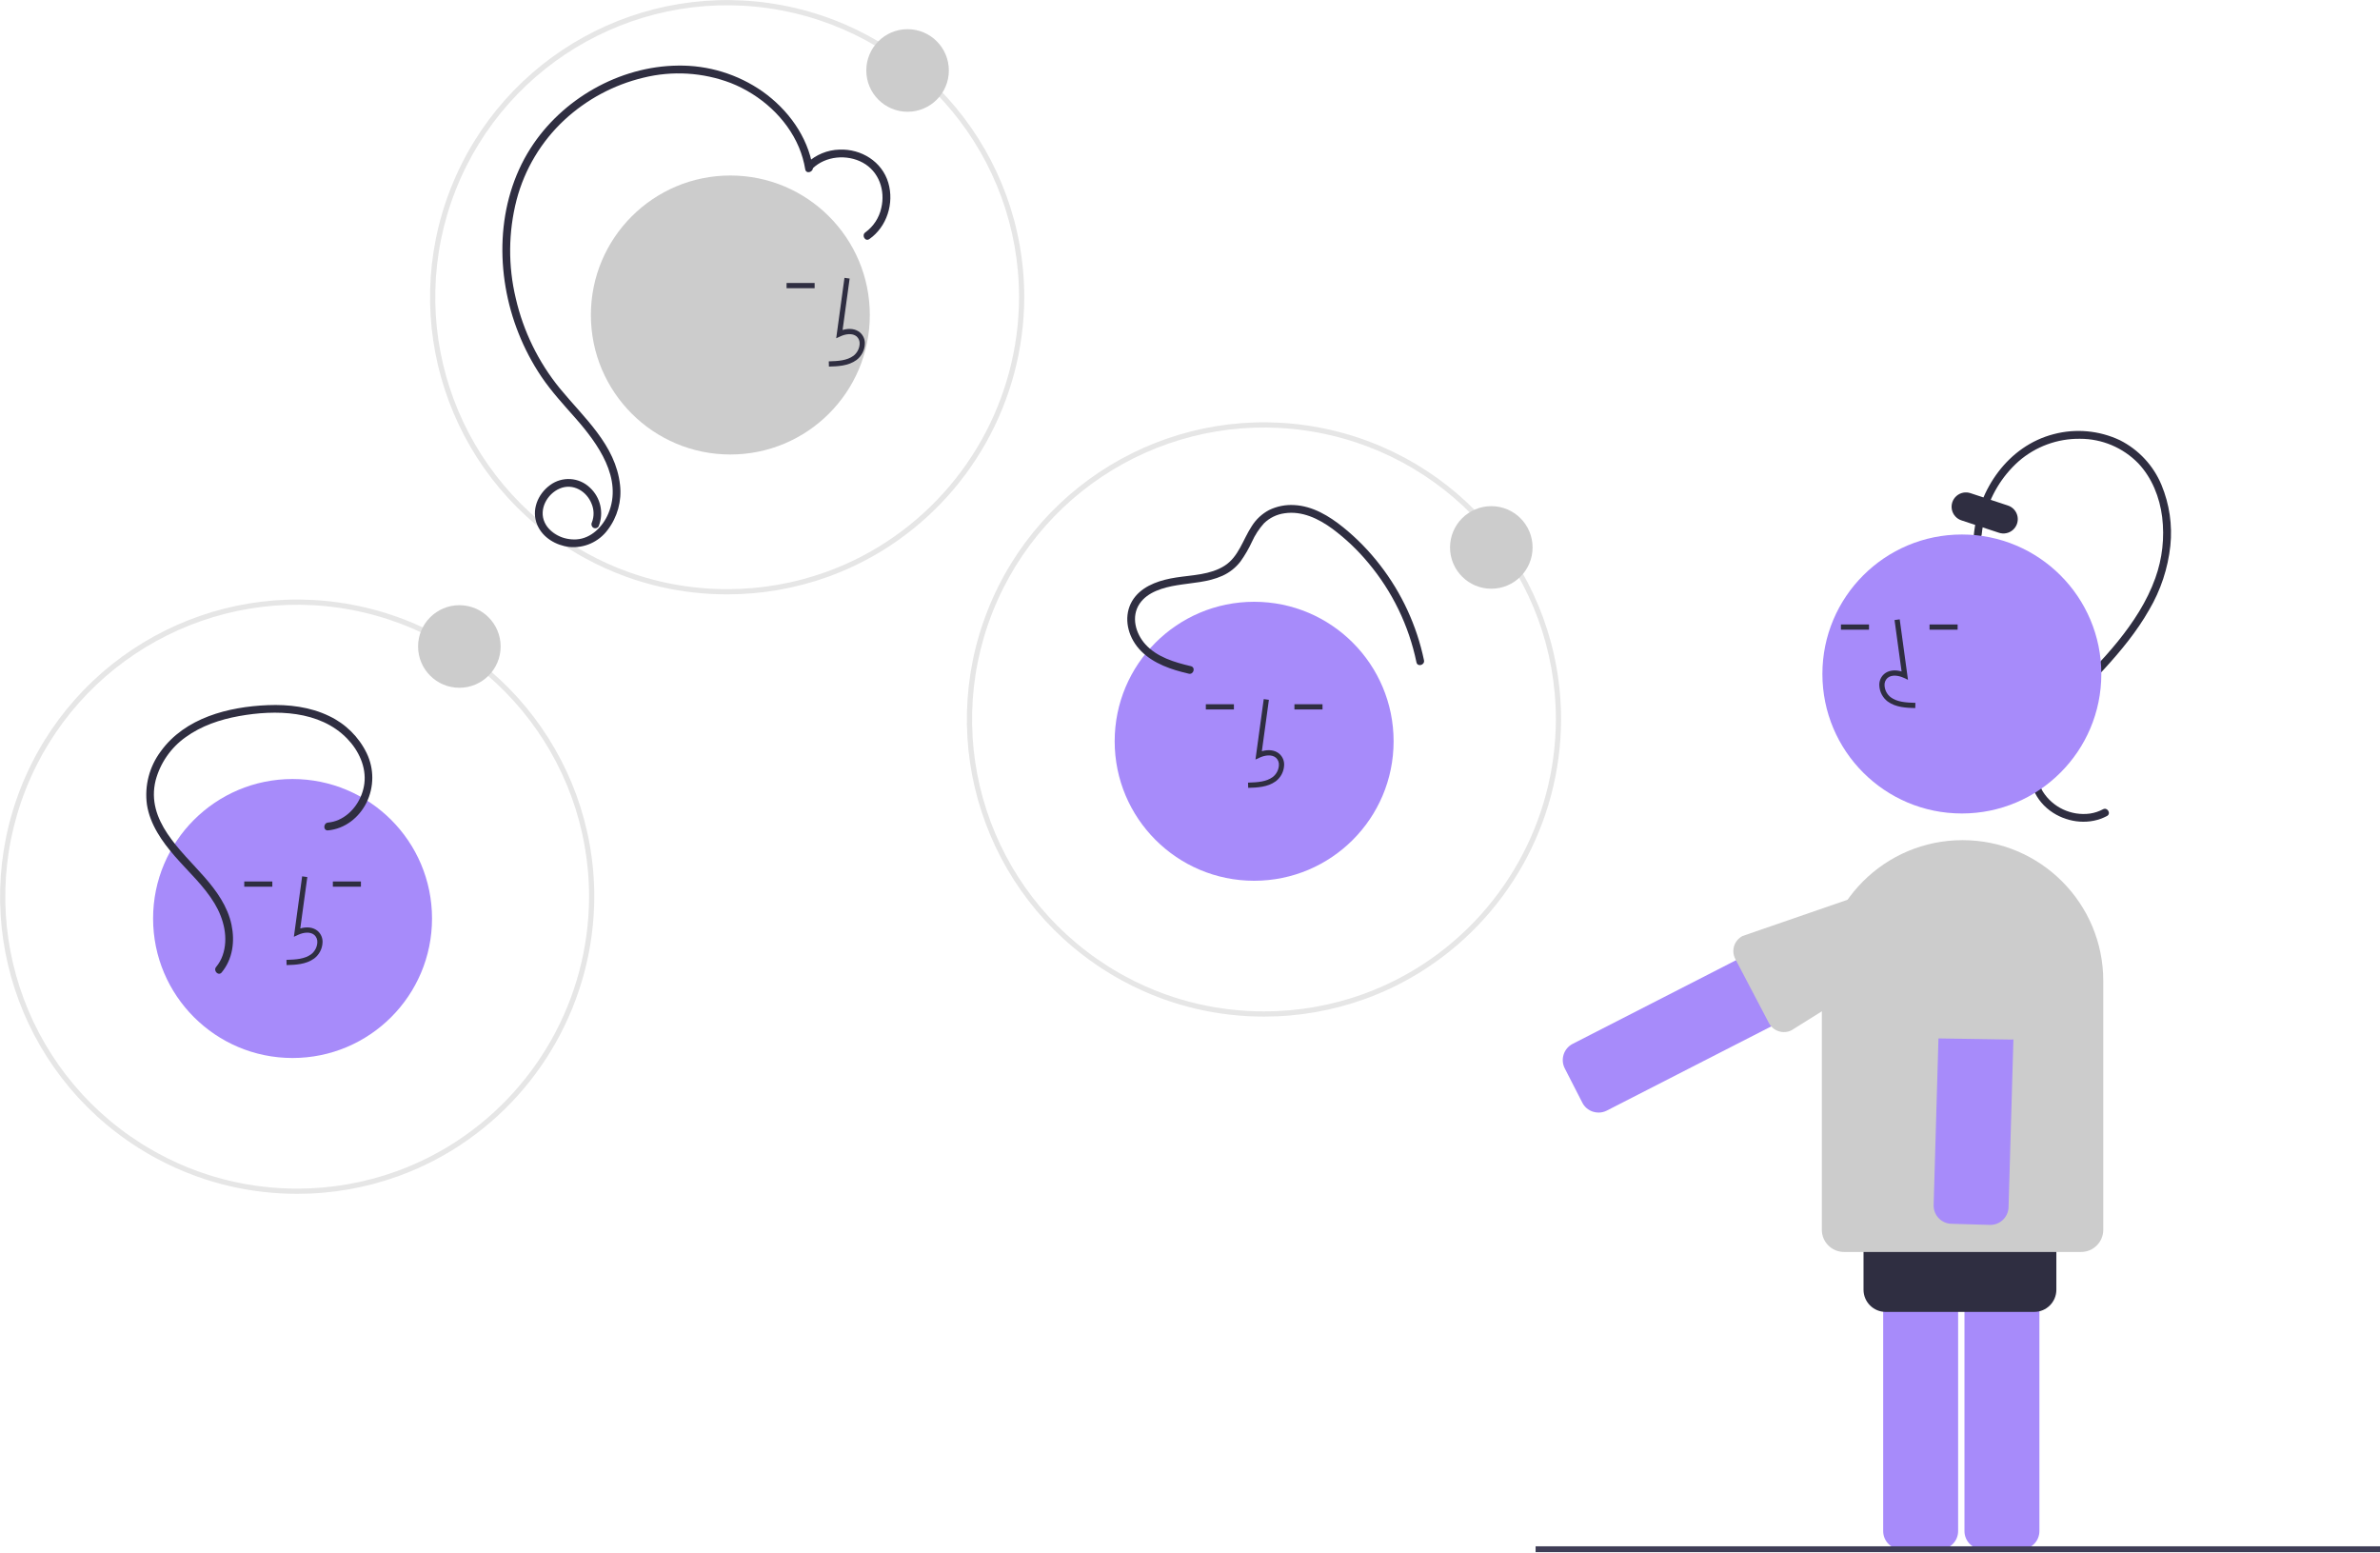
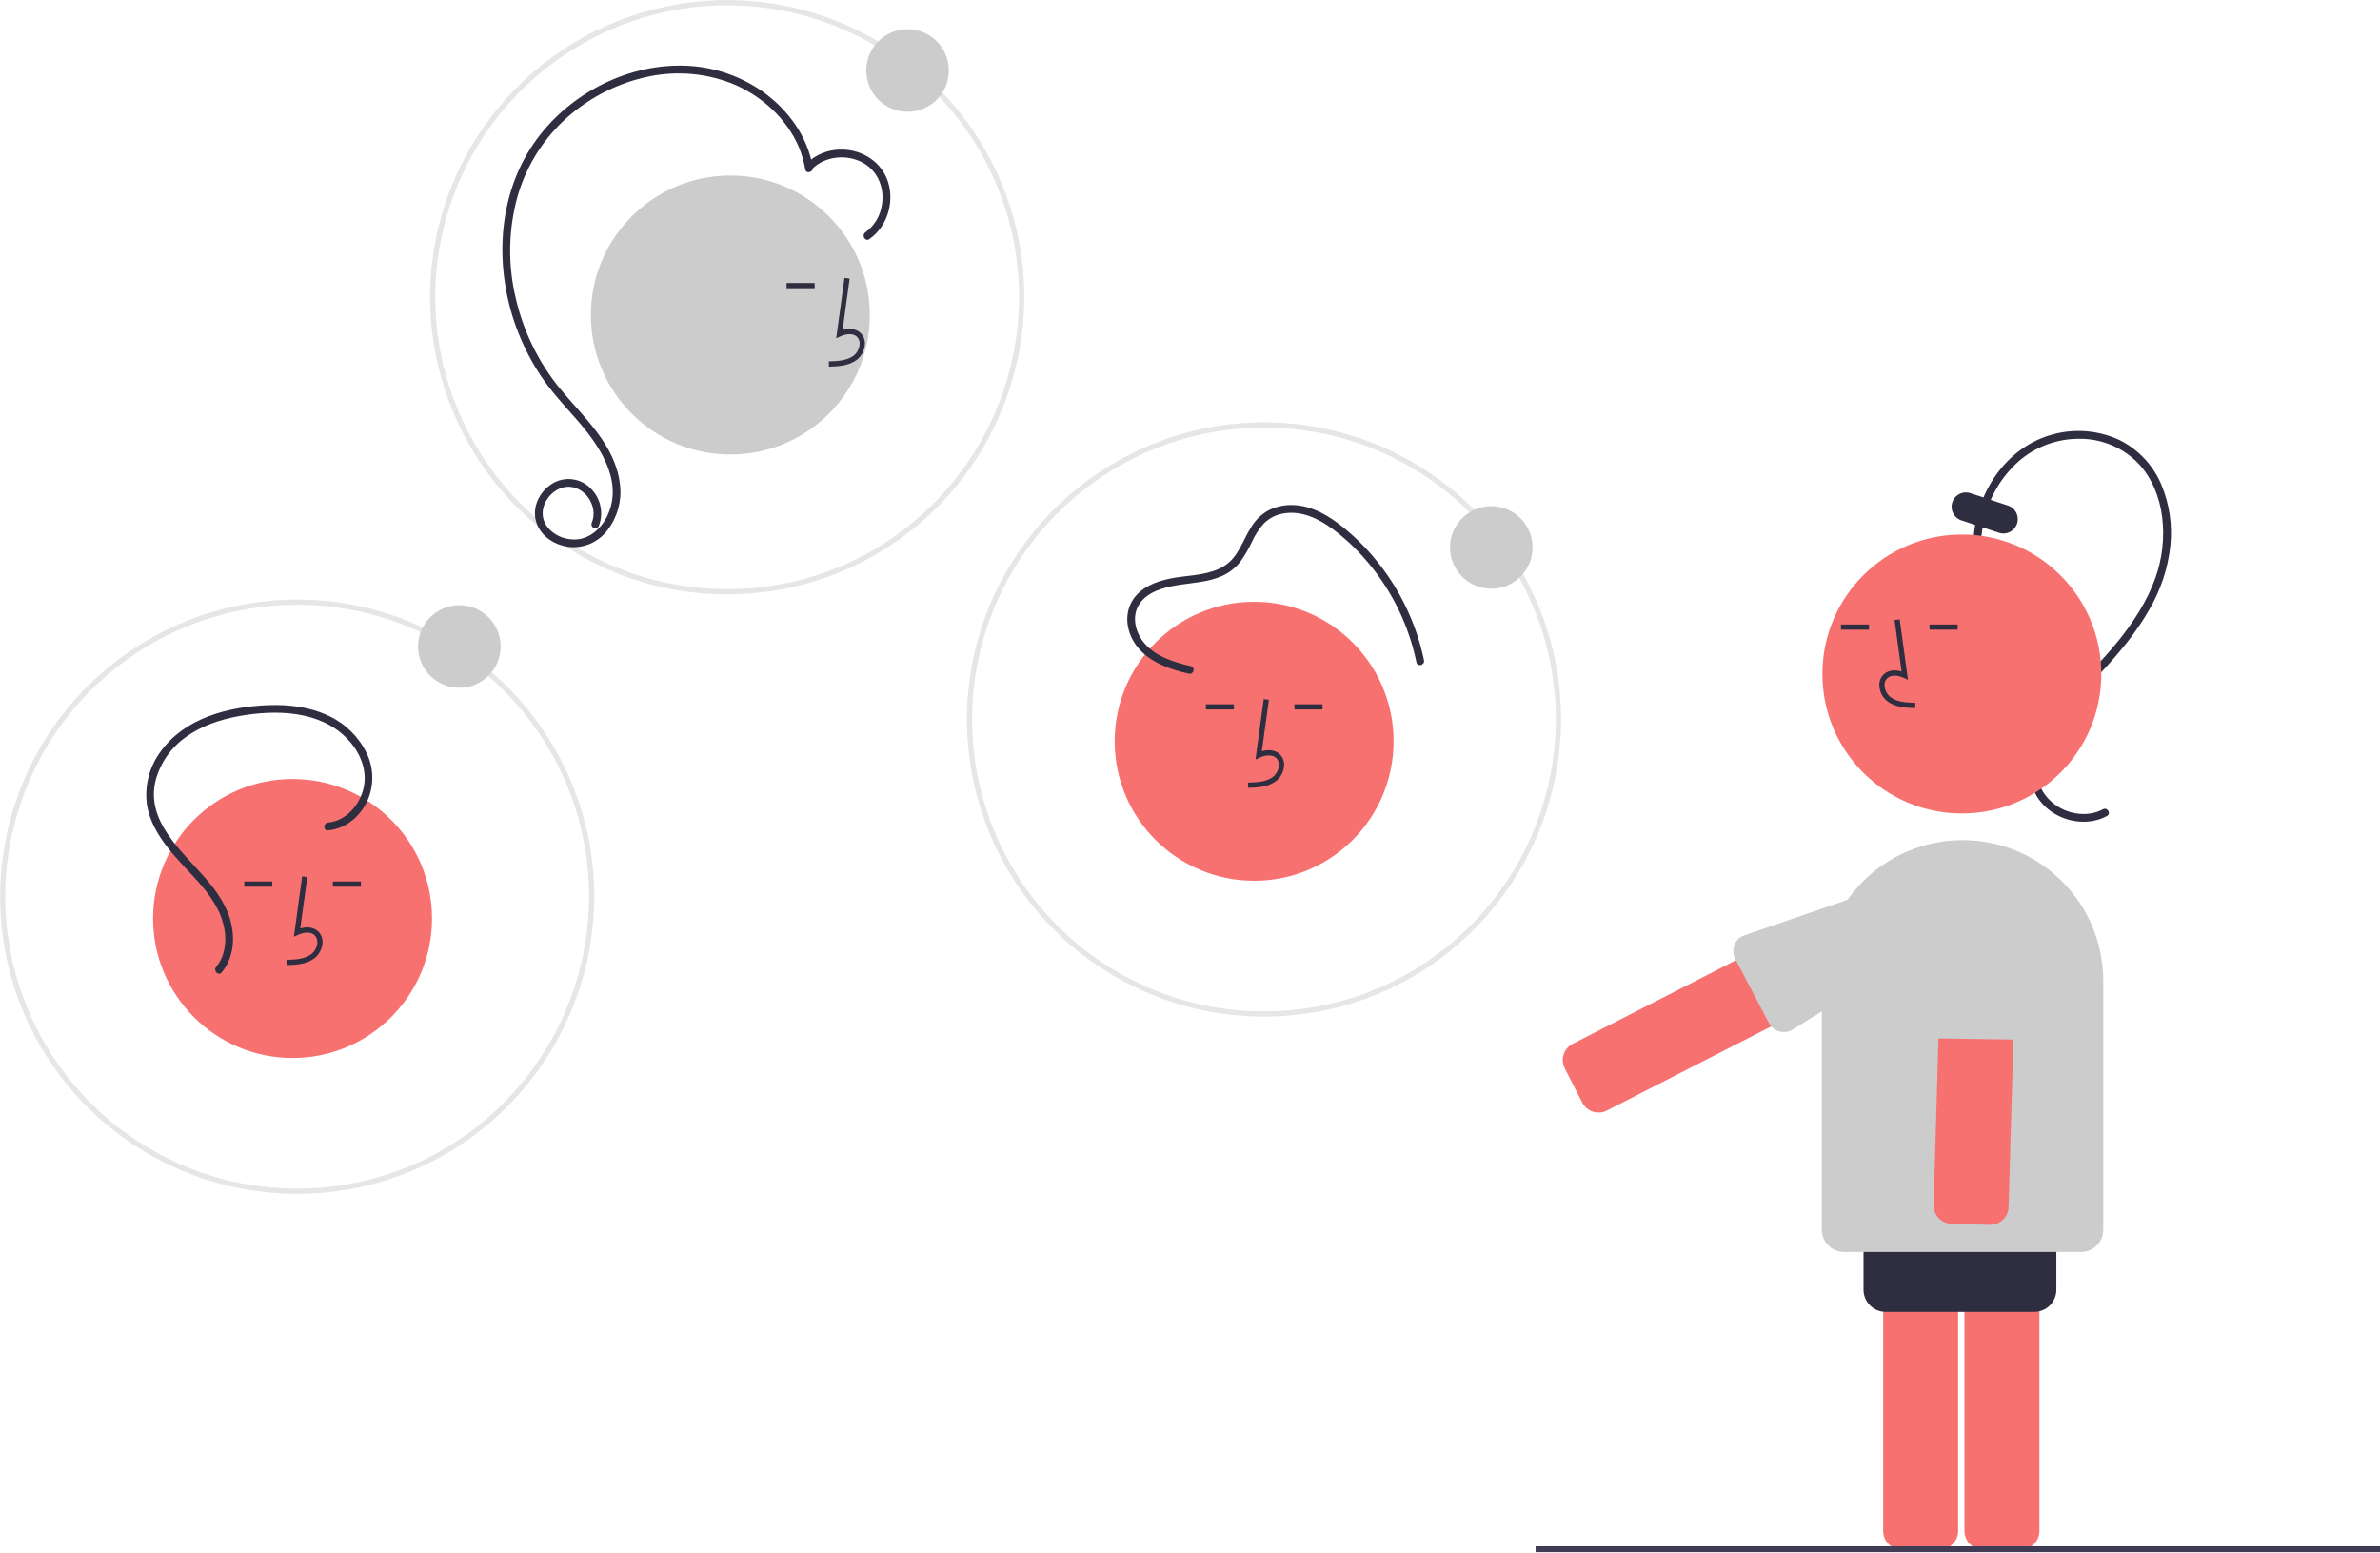
<svg xmlns="http://www.w3.org/2000/svg" id="acb0935a-a5d3-4db2-8c3a-1d54a68cd318" data-name="Layer 1" width="913.307" height="595.513" viewBox="0 0 913.307 595.513">
-   <path d="M887.763,746.68H873.004a7.008,7.008,0,0,1-7-7V616.667a7.008,7.008,0,0,1,7-7h14.759a7.008,7.008,0,0,1,7,7V739.68A7.008,7.008,0,0,1,887.763,746.68Z" transform="translate(-143.3464 -152.2437)" fill="#A78BFA" />
-   <path d="M918.956,746.68H904.196a7.008,7.008,0,0,1-7-7V616.667a7.008,7.008,0,0,1,7-7h14.76a7.008,7.008,0,0,1,7,7V739.68A7.008,7.008,0,0,1,918.956,746.68Z" transform="translate(-143.3464 -152.2437)" fill="#A78BFA" />
+   <path d="M887.763,746.68H873.004a7.008,7.008,0,0,1-7-7V616.667a7.008,7.008,0,0,1,7-7h14.759a7.008,7.008,0,0,1,7,7V739.68A7.008,7.008,0,0,1,887.763,746.68Z" transform="translate(-143.3464 -152.2437)" fill="#f87171" />
+   <path d="M918.956,746.68H904.196a7.008,7.008,0,0,1-7-7V616.667a7.008,7.008,0,0,1,7-7h14.76a7.008,7.008,0,0,1,7,7V739.68A7.008,7.008,0,0,1,918.956,746.68Z" transform="translate(-143.3464 -152.2437)" fill="#f87171" />
  <path d="M923.96,655.585h-57a8.51,8.51,0,0,1-8.5-8.5v-16a8.51,8.51,0,0,1,8.5-8.5h57a8.51,8.51,0,0,1,8.5,8.5v16A8.51,8.51,0,0,1,923.96,655.585Z" transform="translate(-143.3464 -152.2437)" fill="#2f2e41" />
  <path d="M900.806,357.308c1.742-17.359,13.15-33.959,30.567-38.477a37.3,37.3,0,0,1,25.475,2.311,33.729,33.729,0,0,1,15.956,17.171,47.98,47.98,0,0,1,3.402,23.311,61.339,61.339,0,0,1-8.117,24.556c-4.724,8.329-10.867,15.774-17.315,22.815-6.57,7.173-14.002,13.773-19.53,21.827-4.903,7.142-8.845,16.843-4.014,25.063a18.511,18.511,0,0,0,18.183,8.494,15.414,15.414,0,0,0,4.947-1.642c1.703-.909,3.22,1.68,1.514,2.59-6.47,3.454-14.515,2.672-20.627-1.213-7.045-4.477-10.19-12.379-8.87-20.548,1.506-9.313,8-17.31,14.235-24.013,6.513-7.003,13.335-13.689,19.368-21.128,5.959-7.348,11.28-15.459,14.47-24.418a51.06,51.06,0,0,0,2.61-23.387c-.95-7.537-3.881-15.006-9.139-20.582a31.115,31.115,0,0,0-22.385-9.446,35.198,35.198,0,0,0-23.59,8.673,42.746,42.746,0,0,0-13.028,21.719,44.018,44.018,0,0,0-1.11,6.324c-.191,1.903-3.193,1.923-3,0Z" transform="translate(-143.3464 -152.2437)" fill="#2f2e41" />
  <path d="M910.352,356.62,896.108,351.917a5.5,5.5,0,1,1,3.449-10.444l14.244,4.703a5.5,5.5,0,1,1-3.449,10.444Z" transform="translate(-143.3464 -152.2437)" fill="#2f2e41" />
  <rect x="589.275" y="593.272" width="324.033" height="2.241" fill="#3f3d56" />
  <path d="M628.322,542.285a114.633,114.633,0,0,1-25.717-2.926,113.133,113.133,0,0,1-12.801-3.774h-0l-.175-.06a113.828,113.828,0,0,1-15.638-7.043c-1.292-.694-2.598-1.439-3.877-2.211-.88-.521-1.748-1.055-2.616-1.6A114.007,114.007,0,1,1,742.4,428.285v-.001a114.571,114.571,0,0,1-54.75,97.405c-1.958,1.194-3.978,2.339-6.172,3.499-2.984,1.58-6.033,3.018-9.072,4.279l-.563.241c-1.051.435-2.103.85-3.164,1.243-.483.188-.991.38-1.499.563a113.947,113.947,0,0,1-38.746,6.77Zm-38.169-8.697.167.057A110.928,110.928,0,0,0,603.056,537.41a112.577,112.577,0,0,0,25.268,2.875c.036,0,.073.002.11,0a111.959,111.959,0,0,0,38.068-6.65c.492-.178.984-.364,1.467-.553.842-.312,1.668-.634,2.492-.968v-.001l.622-.264c3.165-1.292,6.348-2.781,9.46-4.429,2.159-1.142,4.143-2.267,6.067-3.439a112.562,112.562,0,0,0,53.791-95.695v-.001A112.007,112.007,0,1,0,568.564,522.979c.851.534,1.703,1.059,2.575,1.575,1.259.759,2.536,1.487,3.804,2.169A111.849,111.849,0,0,0,590.153,533.588Z" transform="translate(-143.3464 -152.2437)" fill="#e6e6e6" />
  <path d="M422.322,380.285a114.633,114.633,0,0,1-25.717-2.926,113.133,113.133,0,0,1-12.801-3.774h-0l-.175-.06a113.828,113.828,0,0,1-15.638-7.043c-1.292-.694-2.598-1.439-3.877-2.211-.88-.521-1.748-1.055-2.616-1.6A114.007,114.007,0,1,1,536.4,266.285v-.001a114.571,114.571,0,0,1-54.75,97.405c-1.958,1.194-3.978,2.339-6.172,3.499-2.984,1.58-6.033,3.018-9.072,4.279l-.563.241c-1.051.435-2.103.85-3.164,1.243-.483.188-.991.38-1.499.563a113.947,113.947,0,0,1-38.746,6.77C422.397,380.284,422.361,380.285,422.322,380.285Zm-38.169-8.697.167.057A110.928,110.928,0,0,0,397.056,375.41a112.577,112.577,0,0,0,25.268,2.875c.037,0,.073.001.11,0a111.959,111.959,0,0,0,38.068-6.65c.492-.178.984-.364,1.467-.553.842-.312,1.668-.634,2.492-.968v-.001l.622-.264c3.165-1.292,6.348-2.781,9.46-4.429,2.159-1.142,4.143-2.267,6.067-3.439a112.562,112.562,0,0,0,53.791-95.695v-.001A112.007,112.007,0,1,0,362.564,360.979c.851.534,1.703,1.059,2.575,1.575,1.259.759,2.536,1.487,3.804,2.169A111.849,111.849,0,0,0,384.153,371.588Z" transform="translate(-143.3464 -152.2437)" fill="#e6e6e6" />
  <path d="M257.322,610.285a114.633,114.633,0,0,1-25.717-2.926,113.133,113.133,0,0,1-12.801-3.774h-0l-.175-.06a113.828,113.828,0,0,1-15.638-7.043c-1.292-.694-2.598-1.439-3.877-2.211-.88-.521-1.748-1.055-2.616-1.6A114.007,114.007,0,1,1,371.4,496.285v-.001a114.571,114.571,0,0,1-54.75,97.405c-1.958,1.194-3.978,2.339-6.172,3.499-2.984,1.58-6.033,3.018-9.072,4.279l-.563.241c-1.051.435-2.103.85-3.164,1.243-.483.188-.991.38-1.499.563a113.947,113.947,0,0,1-38.746,6.77C257.397,610.286,257.36,610.285,257.322,610.285Zm-38.169-8.697.167.057A110.928,110.928,0,0,0,232.056,605.41a112.577,112.577,0,0,0,25.268,2.875c.036.002.071.001.11,0a111.959,111.959,0,0,0,38.068-6.65c.492-.178.984-.364,1.467-.553.842-.312,1.668-.634,2.492-.968v-.001l.622-.264c3.165-1.292,6.348-2.781,9.46-4.429,2.159-1.142,4.143-2.267,6.067-3.439a112.562,112.562,0,0,0,53.791-95.695v-.001A112.007,112.007,0,1,0,197.564,590.979c.851.534,1.703,1.059,2.575,1.575,1.259.759,2.536,1.487,3.804,2.169A111.849,111.849,0,0,0,219.153,601.588Z" transform="translate(-143.3464 -152.2437)" fill="#e6e6e6" />
  <circle cx="176.275" cy="248.038" r="15.839" fill="#ccc" />
  <circle cx="348.275" cy="27.038" r="15.839" fill="#ccc" />
  <circle cx="572.275" cy="210.038" r="15.839" fill="#ccc" />
-   <circle cx="752.85" cy="258.591" r="53.519" fill="#A78BFA" />
-   <path d="M756.779,579.106a7.027,7.027,0,0,1-2.157-.342,6.953,6.953,0,0,1-4.081-3.473l-6.725-13.139a6.999,6.999,0,0,1,3.043-9.42l109.503-56.048a7.001,7.001,0,0,1,9.421,3.043l6.725,13.139a7,7,0,0,1-3.042,9.42L759.963,578.335A6.94,6.94,0,0,1,756.779,579.106Z" transform="translate(-143.3464 -152.2437)" fill="#A78BFA" />
+   <circle cx="752.85" cy="258.591" r="53.519" fill="#f87171" />
+   <path d="M756.779,579.106a7.027,7.027,0,0,1-2.157-.342,6.953,6.953,0,0,1-4.081-3.473l-6.725-13.139a6.999,6.999,0,0,1,3.043-9.42l109.503-56.048a7.001,7.001,0,0,1,9.421,3.043l6.725,13.139a7,7,0,0,1-3.042,9.42L759.963,578.335A6.94,6.94,0,0,1,756.779,579.106Z" transform="translate(-143.3464 -152.2437)" fill="#f87171" />
  <path d="M941.96,632.585h-91a8.51,8.51,0,0,1-8.5-8.5v-95.5a54,54,0,0,1,108,0v95.5A8.51,8.51,0,0,1,941.96,632.585Z" transform="translate(-143.3464 -152.2437)" fill="#ccc" />
-   <path d="M907.123,622.206c-.069,0-.139-.001-.208-.003l-14.754-.427a7.001,7.001,0,0,1-6.794-7.2l3.561-122.963a6.96,6.96,0,0,1,2.193-4.888c.136-.129.277-.251.42-.366a6.986,6.986,0,0,1,4.588-1.54l14.752.427a7.011,7.011,0,0,1,6.795,7.201L914.115,615.41a7.008,7.008,0,0,1-6.992,6.796Z" transform="translate(-143.3464 -152.2437)" fill="#A78BFA" />
+   <path d="M907.123,622.206c-.069,0-.139-.001-.208-.003l-14.754-.427a7.001,7.001,0,0,1-6.794-7.2l3.561-122.963a6.96,6.96,0,0,1,2.193-4.888c.136-.129.277-.251.42-.366a6.986,6.986,0,0,1,4.588-1.54l14.752.427a7.011,7.011,0,0,1,6.795,7.201L914.115,615.41a7.008,7.008,0,0,1-6.992,6.796Z" transform="translate(-143.3464 -152.2437)" fill="#f87171" />
  <path d="M892.854,482.131a6.448,6.448,0,0,1,4.261-1.43l14.753.427a6.508,6.508,0,0,1,6.31,6.686l3.439,56.963a6.506,6.506,0,0,1-6.686,6.308l-0.0 0-27.753-.428a6.499,6.499,0,0,1-6.309-6.685l6.093-55.887c.05-1.735,4.242-4.422,5.504-5.615C892.59,482.351,892.721,482.238,892.854,482.131Z" transform="translate(-143.3464 -152.2437)" fill="#ccc" />
  <path d="M872.104,492.297a6.448,6.448,0,0,1,3.294,3.057l6.682,13.159a6.509,6.509,0,0,1-2.853,8.739l-48.378,30.269a6.506,6.506,0,0,1-8.738-2.853l-0-0-12.901-24.577a6.499,6.499,0,0,1,2.853-8.738l54.596-18.853a6.461,6.461,0,0,1,4.96-.383C871.784,492.171,871.946,492.232,872.104,492.297Z" transform="translate(-143.3464 -152.2437)" fill="#ccc" />
  <path d="M878.316,423.912c-3.306-.093-7.421-.208-10.59-2.523a8.13,8.13,0,0,1-3.2-6.071,5.47,5.47,0,0,1,1.86-4.494c1.656-1.399,4.073-1.727,6.679-.961l-2.7-19.727,1.981-.271,3.174,23.19-1.655-.759c-1.918-.881-4.552-1.328-6.188.055a3.514,3.514,0,0,0-1.152,2.896,6.144,6.144,0,0,0,2.381,4.527c2.466,1.802,5.746,2.035,9.466,2.139Z" transform="translate(-143.3464 -152.2437)" fill="#2f2e41" />
  <rect x="706.448" y="239.594" width="10.772" height="2" fill="#2f2e41" />
  <rect x="740.448" y="239.594" width="10.772" height="2" fill="#2f2e41" />
-   <circle cx="481.266" cy="284.404" r="53.519" fill="#A78BFA" />
+   <circle cx="481.266" cy="284.404" r="53.519" fill="#f87171" />
  <path d="M600.332,407.832c-6.247-1.473-12.991-3.456-17.446-8.374-3.793-4.187-5.572-10.648-2.211-15.612,3.069-4.532,9.123-6.195,14.218-7.045,5.922-.988,12.008-1.132,17.566-3.653a18.174,18.174,0,0,0,6.932-5.5,47.273,47.273,0,0,0,4.386-7.548,27.527,27.527,0,0,1,4.602-7.069,13.932,13.932,0,0,1,7.894-3.854c6.705-1.019,13.07,2.079,18.345,5.927a79.663,79.663,0,0,1,13.805,13.1,86.633,86.633,0,0,1,18.476,38.152c.39,1.89,3.282,1.09,2.893-.798a89.462,89.462,0,0,0-16.869-36.524,86.528,86.528,0,0,0-14.107-14.457c-5.436-4.379-11.713-8.196-18.863-8.557a19.438,19.438,0,0,0-9.589,1.904,17.446,17.446,0,0,0-6.682,6.223c-3.369,5.109-4.994,11.712-10.429,15.168-5.505,3.501-12.398,3.535-18.643,4.509-5.555.866-11.739,2.696-15.499,7.157-4.159,4.934-4.003,11.658-.896,17.1,3.452,6.047,9.866,9.346,16.306,11.314,1.654.505,3.33.931,5.013,1.328,1.878.443,2.679-2.449.798-2.893Z" transform="translate(-143.3464 -152.2437)" fill="#2f2e41" />
  <path d="M622.327,454.517l-.056-2c3.721-.104,7.001-.337,9.466-2.138a6.148,6.148,0,0,0,2.381-4.528,3.514,3.514,0,0,0-1.153-2.895c-1.636-1.382-4.269-.935-6.188-.055l-1.655.759,3.173-23.19,1.981.271-2.699,19.727c2.607-.767,5.023-.437,6.678.961a5.471,5.471,0,0,1,1.86,4.492,8.133,8.133,0,0,1-3.2,6.073C629.75,454.309,625.634,454.425,622.327,454.517Z" transform="translate(-143.3464 -152.2437)" fill="#2f2e41" />
  <rect x="496.731" y="270.199" width="10.771" height="2" fill="#2f2e41" />
  <rect x="462.731" y="270.199" width="10.771" height="2" fill="#2f2e41" />
-   <circle cx="112.266" cy="352.404" r="53.519" fill="#A78BFA" />
+   <circle cx="112.266" cy="352.404" r="53.519" fill="#f87171" />
  <path d="M253.327,522.517l-.056-2c3.721-.104,7.001-.337,9.466-2.138a6.148,6.148,0,0,0,2.381-4.528,3.514,3.514,0,0,0-1.153-2.895c-1.636-1.382-4.269-.935-6.188-.055l-1.655.759,3.173-23.19,1.981.271-2.699,19.727c2.607-.767,5.023-.437,6.678.961a5.471,5.471,0,0,1,1.86,4.492,8.133,8.133,0,0,1-3.2,6.073C260.75,522.309,256.634,522.425,253.327,522.517Z" transform="translate(-143.3464 -152.2437)" fill="#2f2e41" />
  <rect x="127.731" y="338.199" width="10.771" height="2" fill="#2f2e41" />
  <rect x="93.731" y="338.199" width="10.771" height="2" fill="#2f2e41" />
  <circle cx="280.265" cy="120.857" r="53.519" fill="#ccc" />
  <path d="M461.437,292.892l-.056-2c3.721-.104,7.001-.337,9.466-2.138a6.148,6.148,0,0,0,2.381-4.528,3.514,3.514,0,0,0-1.153-2.895c-1.636-1.383-4.269-.936-6.188-.055l-1.655.759,3.173-23.19,1.981.271-2.699,19.727c2.608-.767,5.023-.438,6.678.961a5.471,5.471,0,0,1,1.86,4.492,8.133,8.133,0,0,1-3.2,6.073C468.86,292.684,464.744,292.8,461.437,292.892Z" transform="translate(-143.3464 -152.2437)" fill="#2f2e41" />
  <rect x="301.841" y="108.575" width="10.771" height="2" fill="#2f2e41" />
  <path d="M455.247,216.427c-1.999-11.916-9.547-22.159-19.259-29.074a55.109,55.109,0,0,0-32.519-9.942c-22.493.247-44.487,12.846-56.546,31.75-13.36,20.943-13.624,48.293-4.592,70.937a87.822,87.822,0,0,0,8.732,16.611c3.877,5.745,8.574,10.813,13.142,16.001,8.513,9.669,18.274,23.117,12.569,36.609-2.107,4.983-6.552,9.514-12.209,9.871-4.775.301-10.07-1.983-12.187-6.472-2.372-5.029.912-10.98,5.764-13.039,5.089-2.159,10.379,1.026,12.258,5.924a9.517,9.517,0,0,1,.089,7.061,1.553,1.553,0,0,0,.538,2.052,1.509,1.509,0,0,0,2.052-.538,13.418,13.418,0,0,0-3.362-14.848,11.877,11.877,0,0,0-15.313-.947c-4.756,3.474-7.271,9.692-4.861,15.303,2.087,4.858,7.136,7.792,12.235,8.411a16.372,16.372,0,0,0,14.748-6.53,23.93,23.93,0,0,0,4.754-17.271c-1.669-15.354-13.936-25.851-23.144-37.087A84.878,84.878,0,0,1,341.266,266.682a78.317,78.317,0,0,1,.323-37.781,64.185,64.185,0,0,1,18.336-30.626A67.884,67.884,0,0,1,390.17,182.07,56.241,56.241,0,0,1,423.86,184.12c11.273,4.472,21.278,13.321,26.045,24.589a37.979,37.979,0,0,1,2.448,8.516c.319,1.9,3.21,1.094,2.893-.798Z" transform="translate(-143.3464 -152.2437)" fill="#2f2e41" />
  <path d="M455.181,216.879c5.009-4.826,13.174-5.521,19.209-2.253,6.242,3.381,8.747,10.663,7.146,17.401a15.729,15.729,0,0,1-6.111,9.362c-1.573,1.095-.076,3.697,1.514,2.59,6.753-4.701,9.596-13.759,7.291-21.596-2.406-8.182-10.398-13.067-18.744-12.741a18.875,18.875,0,0,0-12.426,5.115c-1.393,1.342.73,3.462,2.121,2.121Z" transform="translate(-143.3464 -152.2437)" fill="#2f2e41" />
  <path d="M269.241,470.835c6.455-.6,11.86-4.875,14.726-10.595a21.69,21.69,0,0,0,.08-19.058,30.509,30.509,0,0,0-14.389-14.207c-7.295-3.534-15.534-4.512-23.558-4.188-15.121.611-31.781,4.856-41.077,17.75A27.836,27.836,0,0,0,199.731,460.951c1.176,7.593,5.798,14.169,10.732,19.837,5.171,5.941,11.139,11.291,15.226,18.096,3.537,5.889,5.439,13.304,3.073,19.986a14.383,14.383,0,0,1-2.474,4.352c-1.223,1.476.888,3.61,2.121,2.121,4.256-5.136,5.116-11.915,3.776-18.305-1.475-7.035-5.732-12.983-10.386-18.296-9.056-10.339-22.543-21.628-18.737-37.073A29.763,29.763,0,0,1,214.563,435.095c6.053-4.389,13.24-6.803,20.543-8.115,13.975-2.509,30.899-2.247,41.458,8.642,4.388,4.526,7.407,10.849,6.598,17.267-.729,5.787-4.424,11.463-9.826,13.877a13.066,13.066,0,0,1-4.095,1.069c-1.906.177-1.925,3.179,0,3Z" transform="translate(-143.3464 -152.2437)" fill="#2f2e41" />
</svg>
